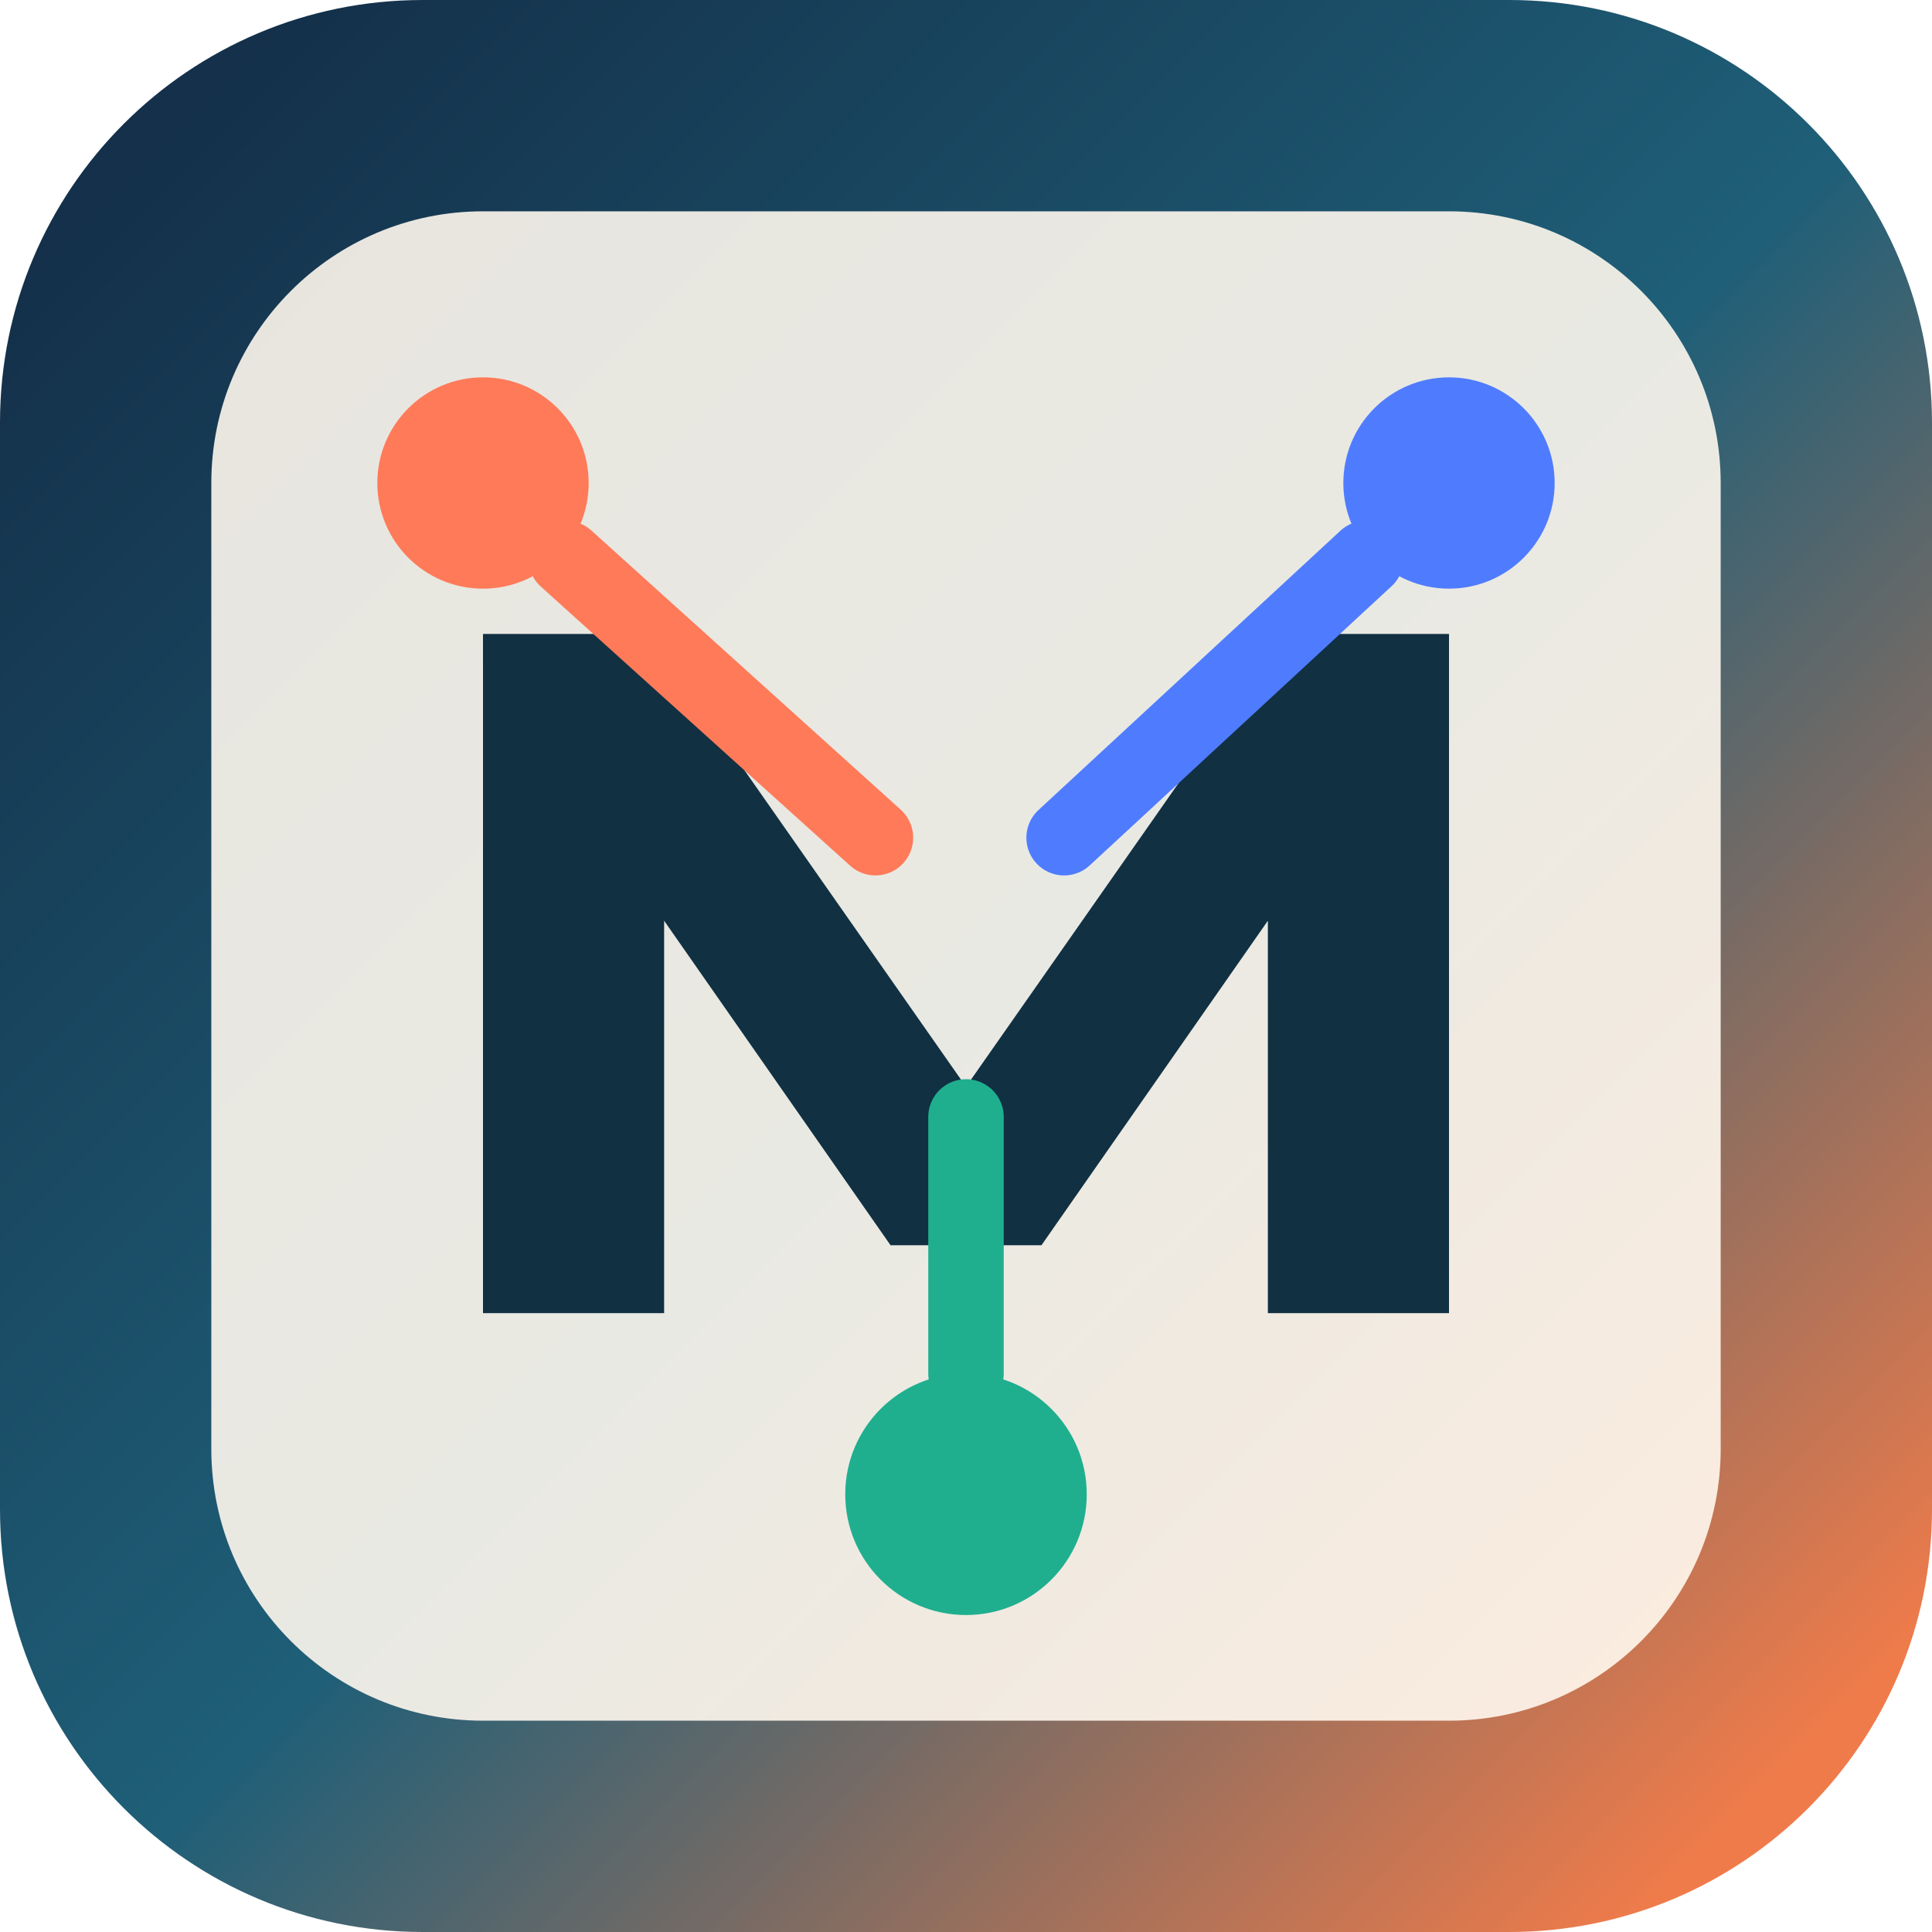
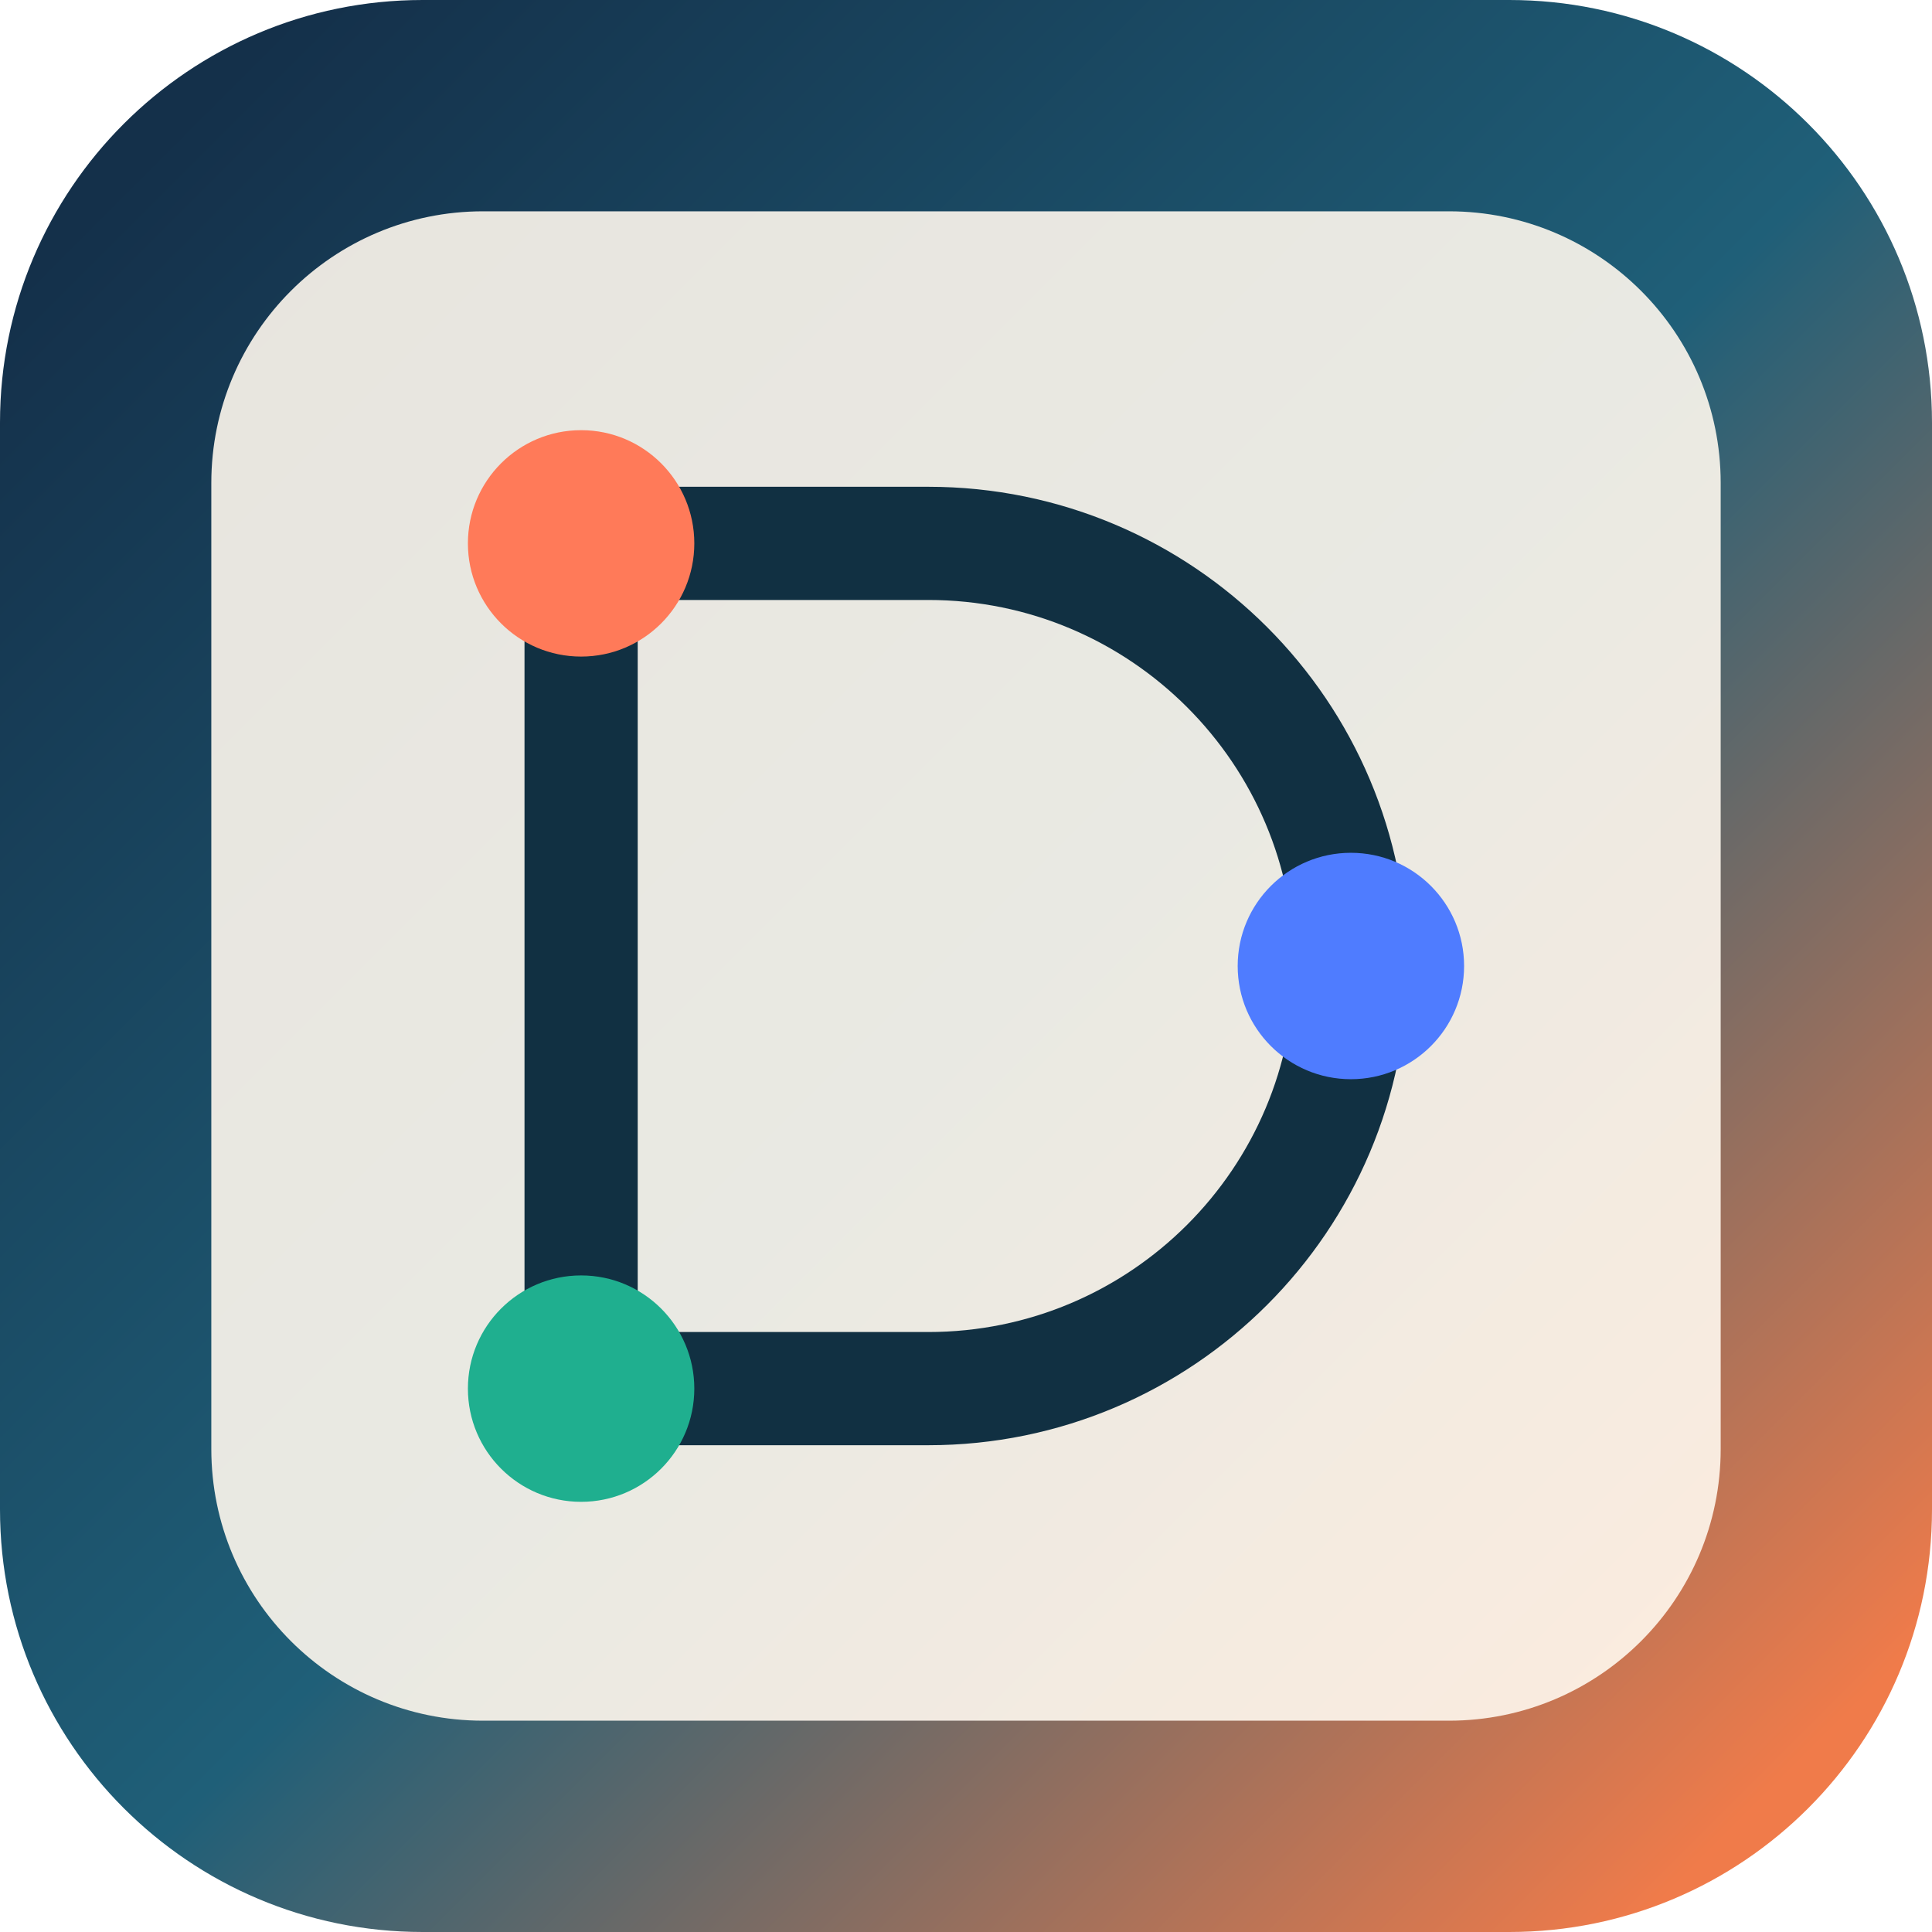
<svg xmlns="http://www.w3.org/2000/svg" width="256" height="256" viewBox="0 0 256 256" fill="none">
  <rect width="256" height="256" rx="56" fill="url(#bg)" />
  <rect x="28" y="28" width="200" height="200" rx="36" fill="#FFF9EF" fill-opacity="0.9" />
-   <path d="M64 174V84H86L128 144L170 84H192V174H168V122L138 165H118L88 122V174H64Z" fill="#113042" />
-   <circle cx="64" cy="64" r="14" fill="#FF7A59" />
-   <circle cx="192" cy="64" r="14" fill="#4F7CFF" />
-   <circle cx="128" cy="198" r="16" fill="#1FAF8F" />
-   <path d="M75 74L116 111" stroke="#FF7A59" stroke-width="10" stroke-linecap="round" />
-   <path d="M181 74L141 111" stroke="#4F7CFF" stroke-width="10" stroke-linecap="round" />
-   <path d="M128 182L128 148" stroke="#1FAF8F" stroke-width="10" stroke-linecap="round" />
+   <path d="M77 72H123A56 56 0 0 1 123 184H77Z" stroke="#113042" stroke-width="15" stroke-linejoin="round" />
+   <circle cx="77" cy="72" r="15" fill="#FF7A59" />
+   <circle cx="179" cy="128" r="15" fill="#4F7CFF" />
+   <circle cx="77" cy="184" r="15" fill="#1FAF8F" />
  <defs>
    <linearGradient id="bg" x1="20" y1="20" x2="236" y2="236" gradientUnits="userSpaceOnUse">
      <stop stop-color="#14304A" />
      <stop offset="0.52" stop-color="#1F5F78" />
      <stop offset="1" stop-color="#F07B4A" />
    </linearGradient>
  </defs>
</svg>
